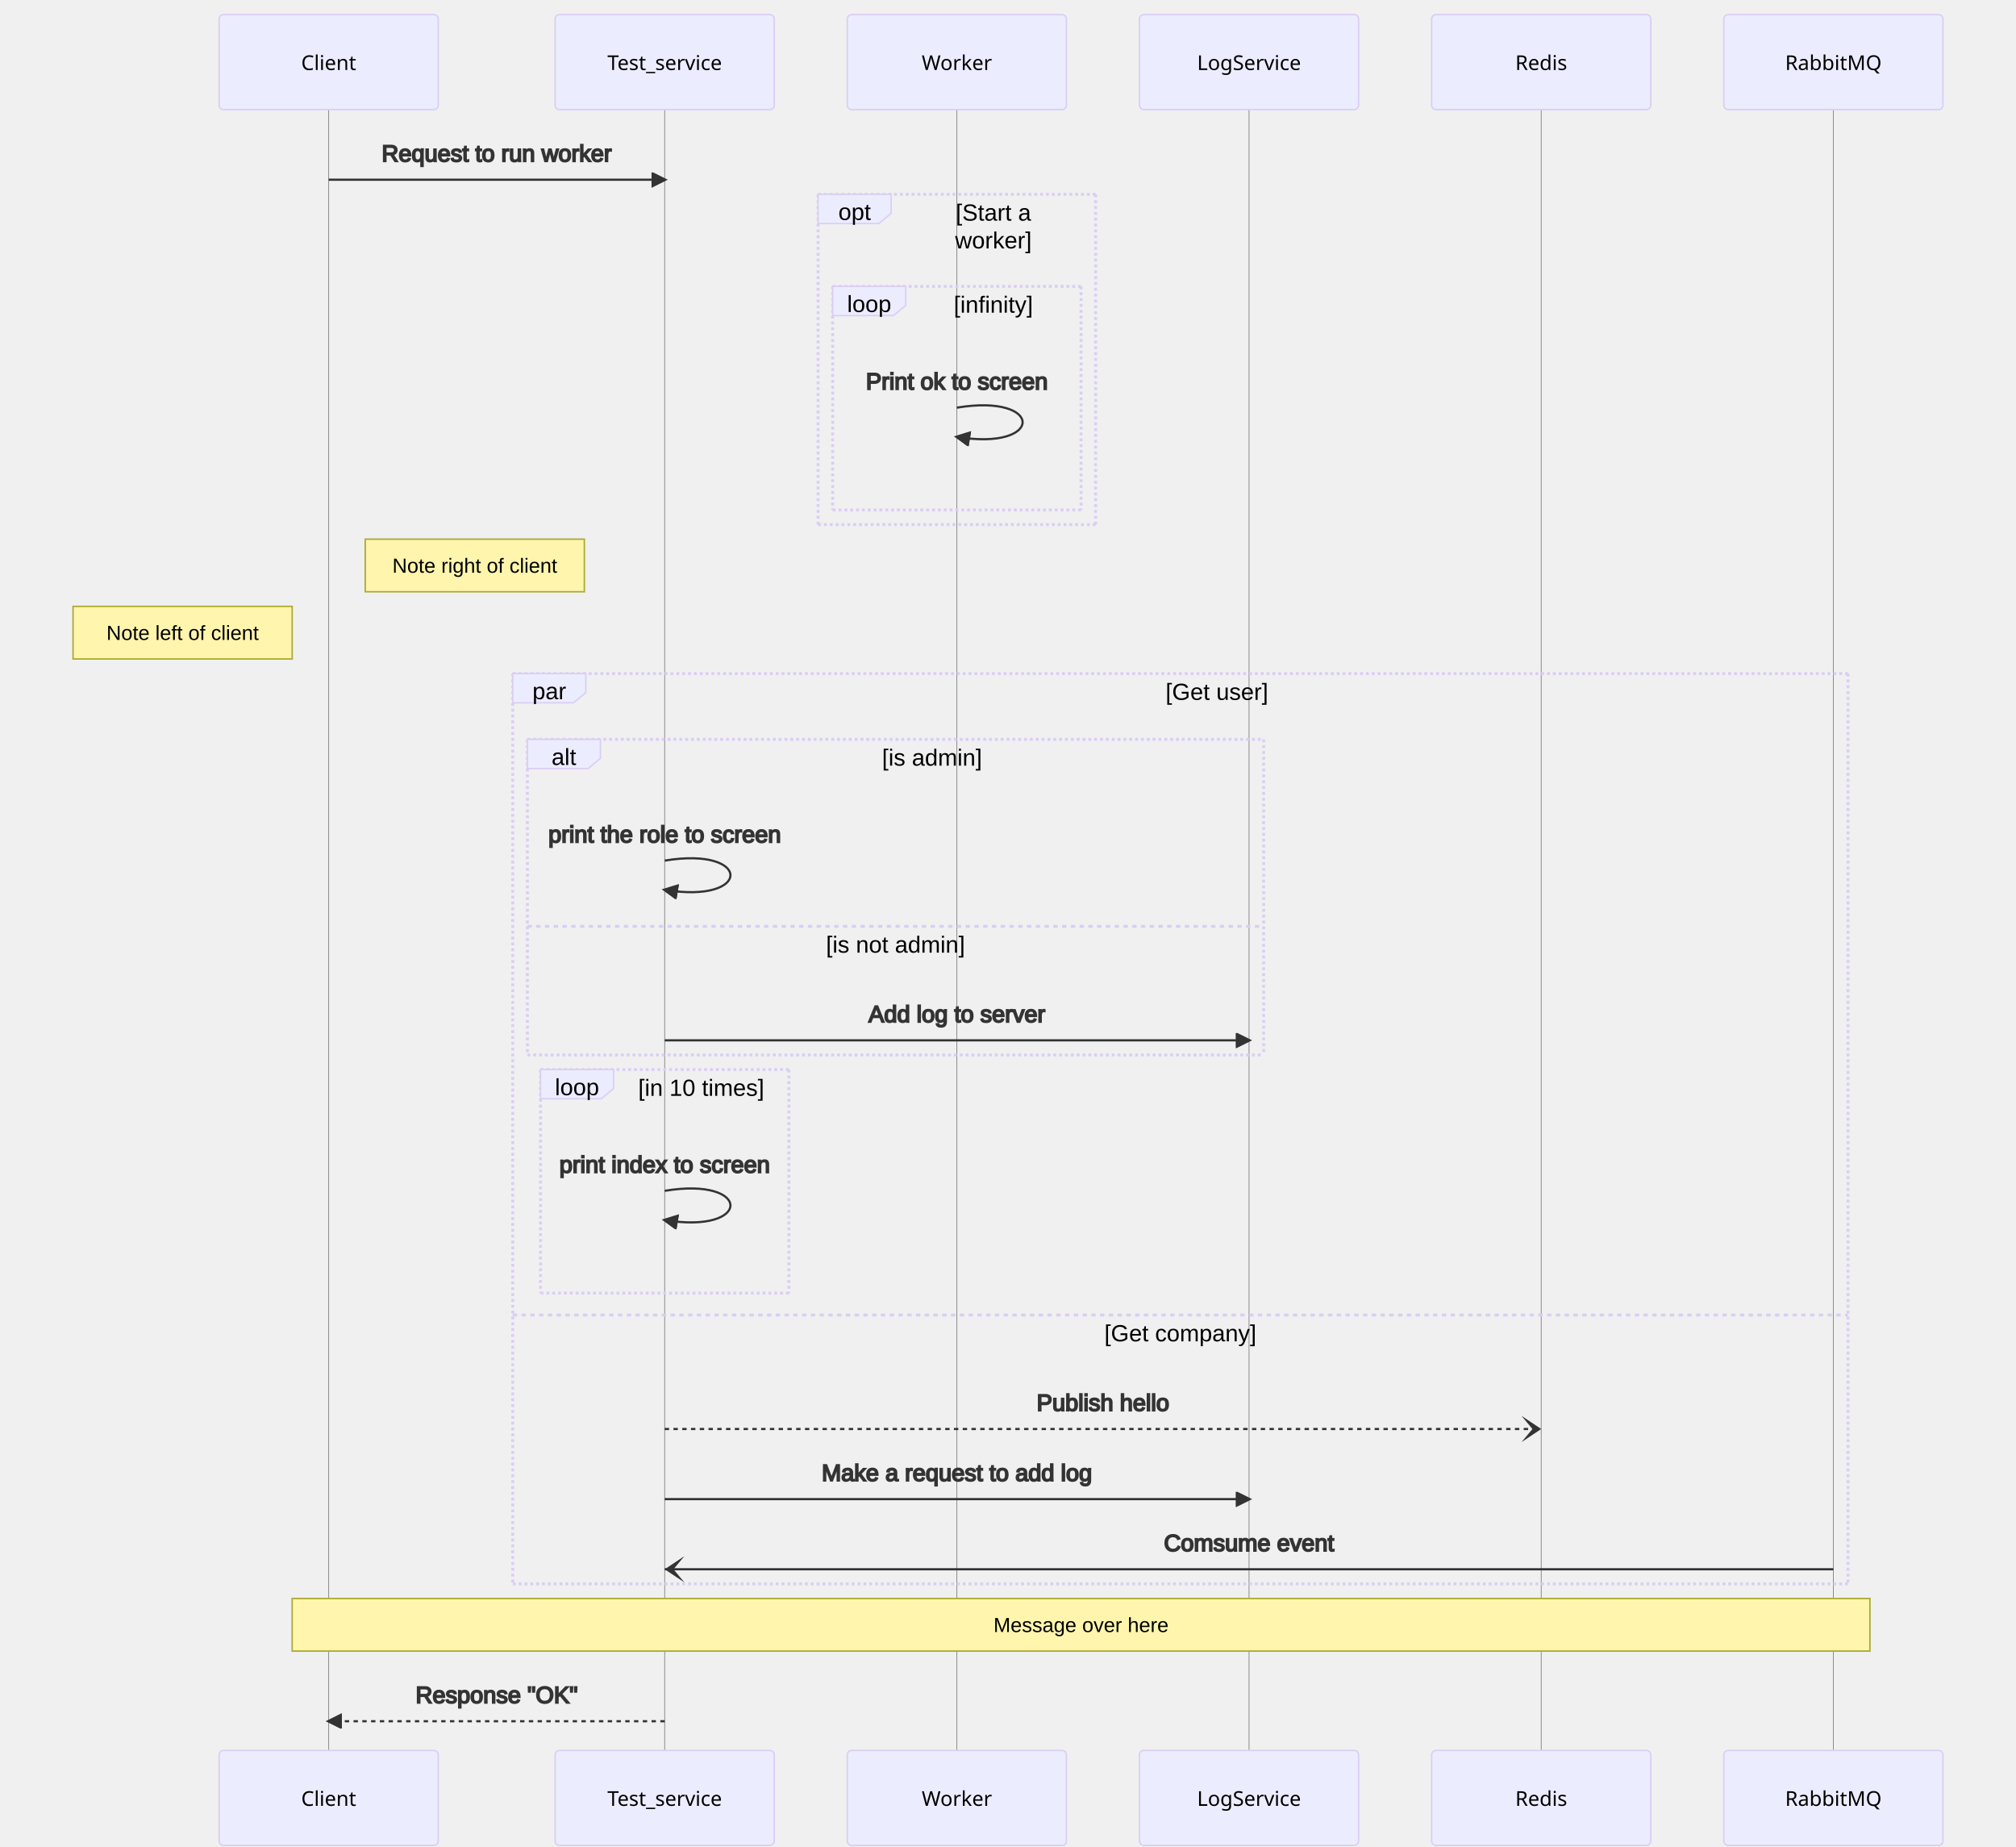
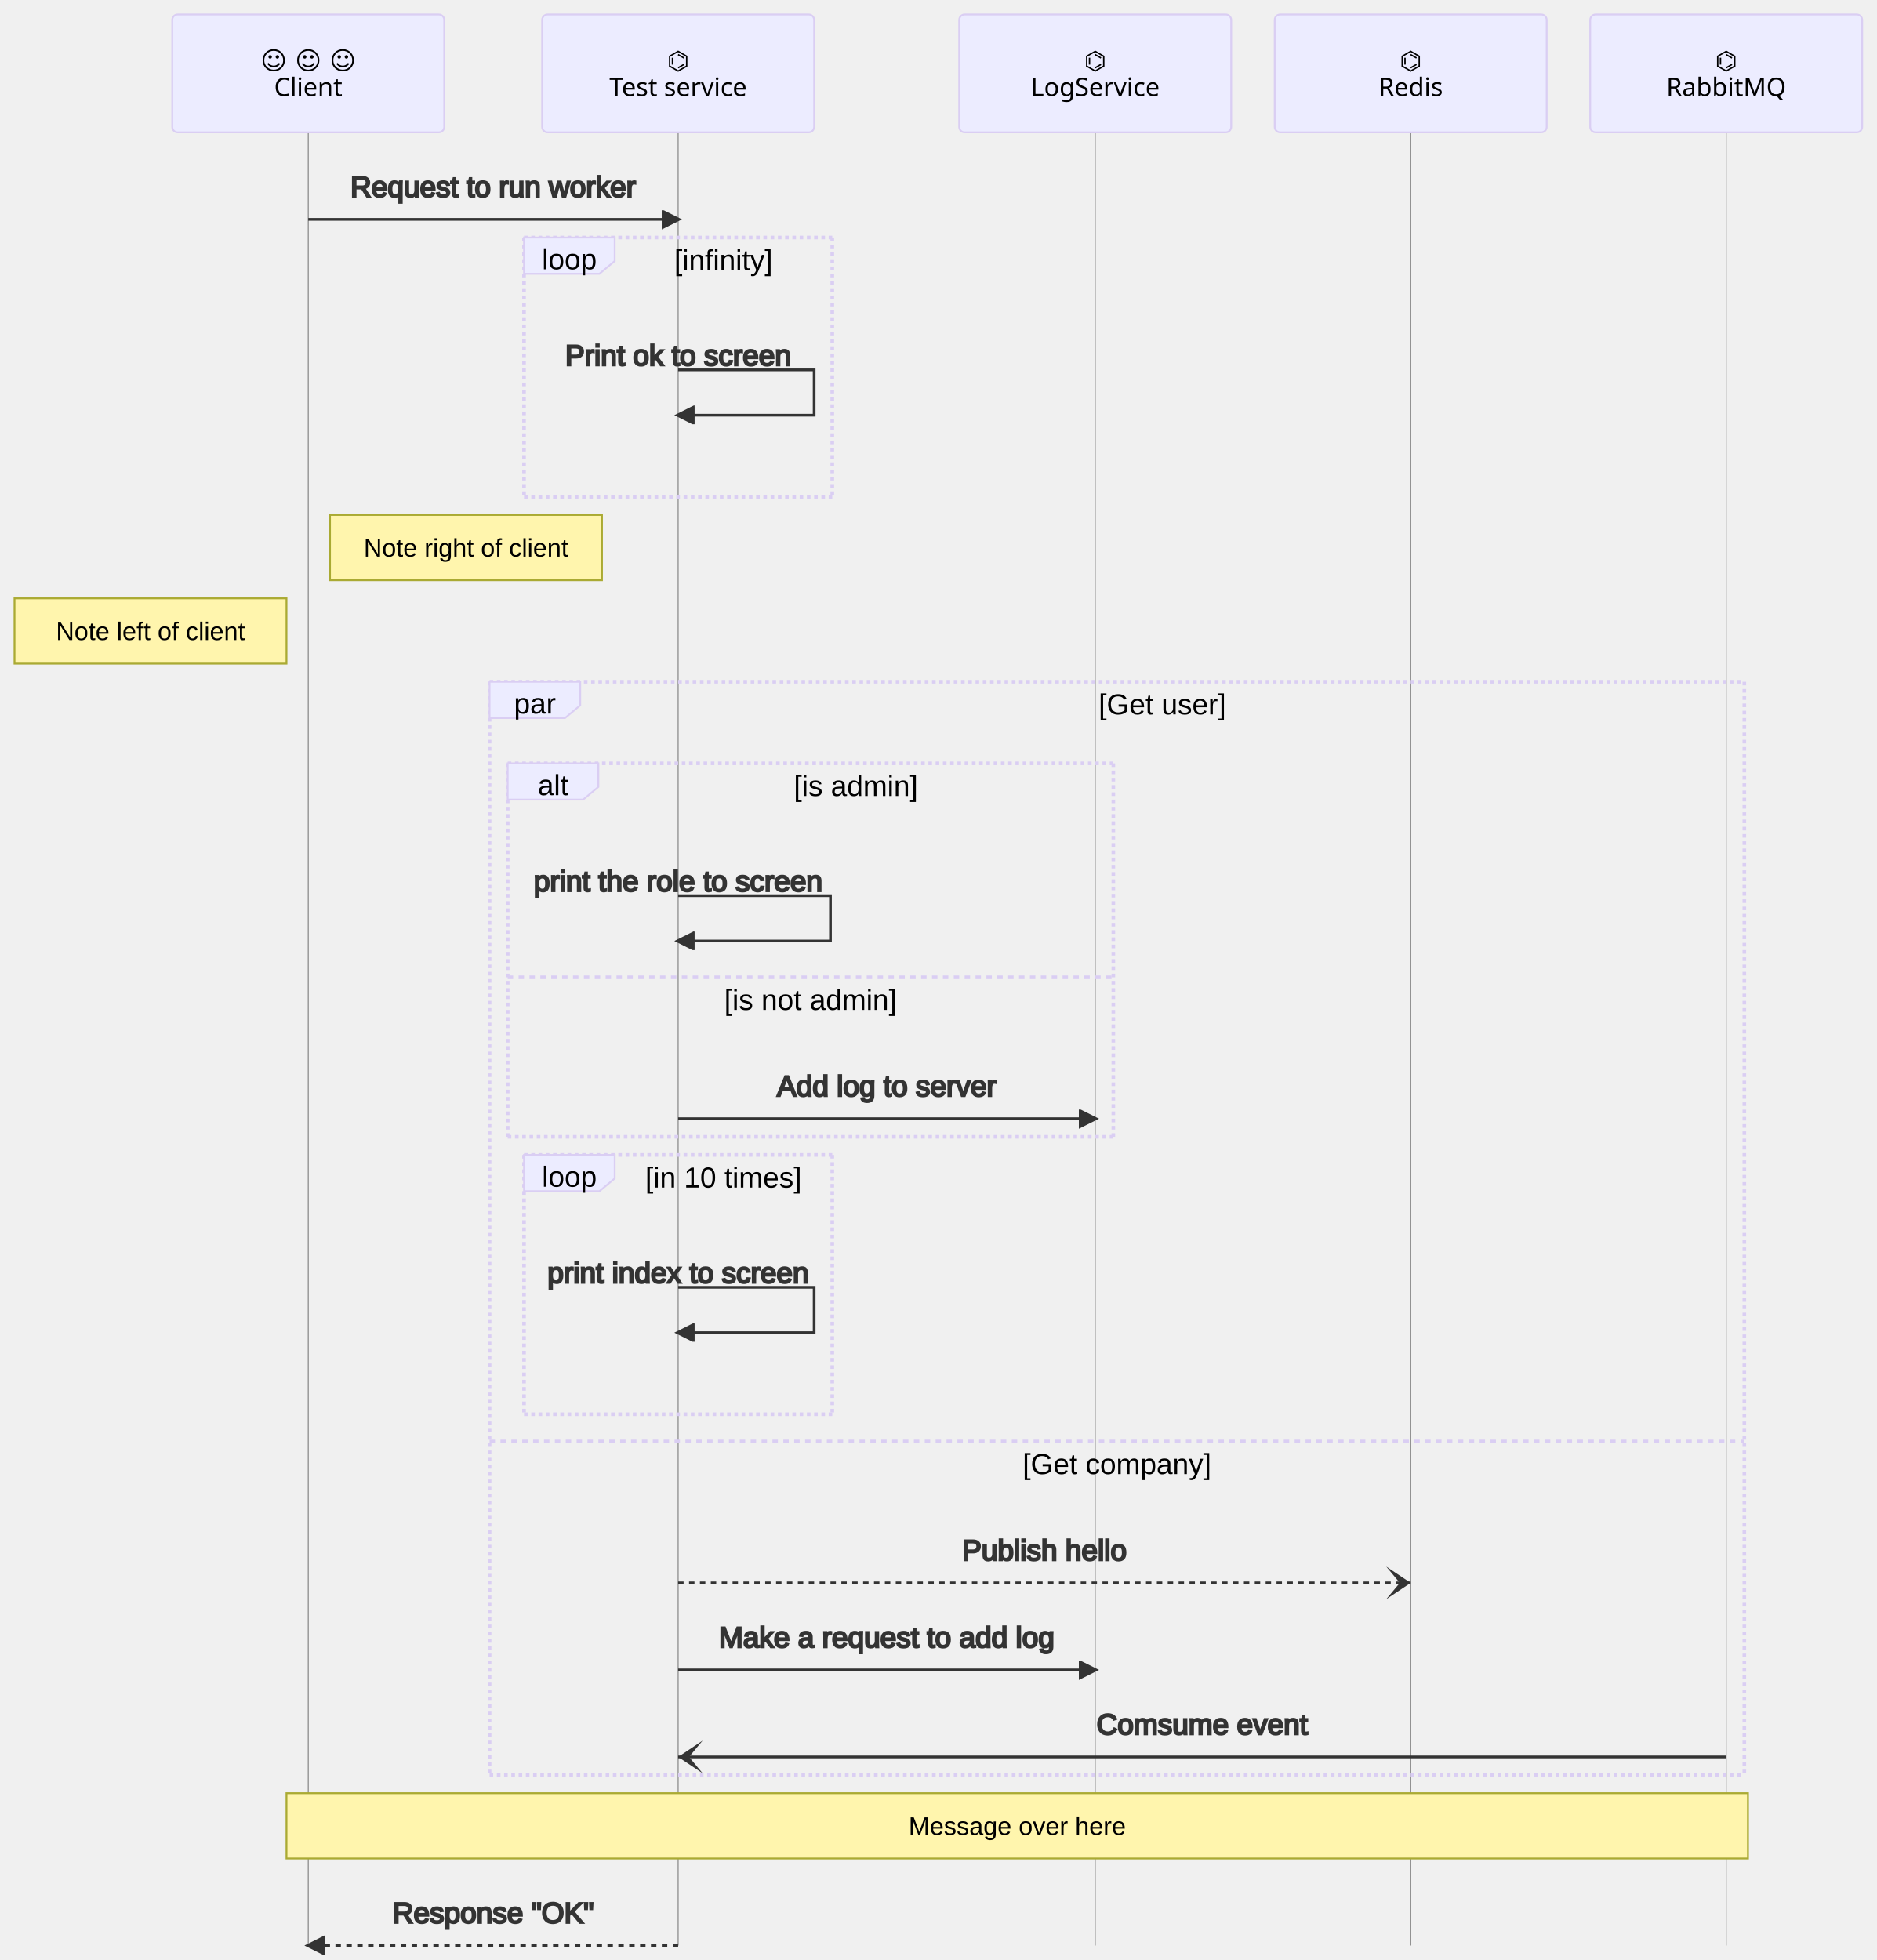
- <svg xmlns="http://www.w3.org/2000/svg" id="mermaid-1626020668824" width="100%" height="1264" style="max-width: 1380px;" viewBox="-150 -10 1380 1264">
-   <style>#mermaid-1626020668824{font-family:"trebuchet ms",verdana,arial,sans-serif;font-size:16px;fill:#333;}#mermaid-1626020668824 .error-icon{fill:#552222;}#mermaid-1626020668824 .error-text{fill:#552222;stroke:#552222;}#mermaid-1626020668824 .edge-thickness-normal{stroke-width:2px;}#mermaid-1626020668824 .edge-thickness-thick{stroke-width:3.5px;}#mermaid-1626020668824 .edge-pattern-solid{stroke-dasharray:0;}#mermaid-1626020668824 .edge-pattern-dashed{stroke-dasharray:3;}#mermaid-1626020668824 .edge-pattern-dotted{stroke-dasharray:2;}#mermaid-1626020668824 .marker{fill:#333333;stroke:#333333;}#mermaid-1626020668824 .marker.cross{stroke:#333333;}#mermaid-1626020668824 svg{font-family:"trebuchet ms",verdana,arial,sans-serif;font-size:16px;}#mermaid-1626020668824 .actor{stroke:hsl(259.626,59.777%,87.902%);fill:#ECECFF;}#mermaid-1626020668824 text.actor &gt; tspan{fill:black;stroke:none;}#mermaid-1626020668824 .actor-line{stroke:grey;}#mermaid-1626020668824 .messageLine0{stroke-width:1.5;stroke-dasharray:none;stroke:#333;}#mermaid-1626020668824 .messageLine1{stroke-width:1.5;stroke-dasharray:2,2;stroke:#333;}#mermaid-1626020668824 #arrowhead path{fill:#333;stroke:#333;}#mermaid-1626020668824 .sequenceNumber{fill:white;}#mermaid-1626020668824 #sequencenumber{fill:#333;}#mermaid-1626020668824 #crosshead path{fill:#333;stroke:#333;}#mermaid-1626020668824 .messageText{fill:#333;stroke:#333;}#mermaid-1626020668824 .labelBox{stroke:hsl(259.626,59.777%,87.902%);fill:#ECECFF;}#mermaid-1626020668824 .labelText,#mermaid-1626020668824 .labelText &gt; tspan{fill:black;stroke:none;}#mermaid-1626020668824 .loopText,#mermaid-1626020668824 .loopText &gt; tspan{fill:black;stroke:none;}#mermaid-1626020668824 .loopLine{stroke-width:2px;stroke-dasharray:2,2;stroke:hsl(259.626,59.777%,87.902%);fill:hsl(259.626,59.777%,87.902%);}#mermaid-1626020668824 .note{stroke:#aaaa33;fill:#fff5ad;}#mermaid-1626020668824 .noteText,#mermaid-1626020668824 .noteText &gt; tspan{fill:black;stroke:none;}#mermaid-1626020668824 .activation0{fill:#f4f4f4;stroke:#666;}#mermaid-1626020668824 .activation1{fill:#f4f4f4;stroke:#666;}#mermaid-1626020668824 .activation2{fill:#f4f4f4;stroke:#666;}#mermaid-1626020668824:root{--mermaid-font-family:"trebuchet ms",verdana,arial,sans-serif;}</style>
+ <svg xmlns="http://www.w3.org/2000/svg" id="mermaid-1626115172139" width="1035" height="1081" viewBox="-95 -8 1035 1081">
+   <style>#mermaid-1626115172139{font-family:"trebuchet ms",verdana,arial,sans-serif;font-size:16px;fill:#333;}#mermaid-1626115172139 .error-icon{fill:#552222;}#mermaid-1626115172139 .error-text{fill:#552222;stroke:#552222;}#mermaid-1626115172139 .edge-thickness-normal{stroke-width:2px;}#mermaid-1626115172139 .edge-thickness-thick{stroke-width:3.5px;}#mermaid-1626115172139 .edge-pattern-solid{stroke-dasharray:0;}#mermaid-1626115172139 .edge-pattern-dashed{stroke-dasharray:3;}#mermaid-1626115172139 .edge-pattern-dotted{stroke-dasharray:2;}#mermaid-1626115172139 .marker{fill:#333333;stroke:#333333;}#mermaid-1626115172139 .marker.cross{stroke:#333333;}#mermaid-1626115172139 svg{font-family:"trebuchet ms",verdana,arial,sans-serif;font-size:16px;}#mermaid-1626115172139 .actor{stroke:hsl(259.626,59.777%,87.902%);fill:#ECECFF;}#mermaid-1626115172139 text.actor &gt; tspan{fill:black;stroke:none;}#mermaid-1626115172139 .actor-line{stroke:grey;}#mermaid-1626115172139 .messageLine0{stroke-width:1.5;stroke-dasharray:none;stroke:#333;}#mermaid-1626115172139 .messageLine1{stroke-width:1.5;stroke-dasharray:2,2;stroke:#333;}#mermaid-1626115172139 #arrowhead path{fill:#333;stroke:#333;}#mermaid-1626115172139 .sequenceNumber{fill:white;}#mermaid-1626115172139 #sequencenumber{fill:#333;}#mermaid-1626115172139 #crosshead path{fill:#333;stroke:#333;}#mermaid-1626115172139 .messageText{fill:#333;stroke:#333;}#mermaid-1626115172139 .labelBox{stroke:hsl(259.626,59.777%,87.902%);fill:#ECECFF;}#mermaid-1626115172139 .labelText,#mermaid-1626115172139 .labelText &gt; tspan{fill:black;stroke:none;}#mermaid-1626115172139 .loopText,#mermaid-1626115172139 .loopText &gt; tspan{fill:black;stroke:none;}#mermaid-1626115172139 .loopLine{stroke-width:2px;stroke-dasharray:2,2;stroke:hsl(259.626,59.777%,87.902%);fill:hsl(259.626,59.777%,87.902%);}#mermaid-1626115172139 .note{stroke:#aaaa33;fill:#fff5ad;}#mermaid-1626115172139 .noteText,#mermaid-1626115172139 .noteText &gt; tspan{fill:black;stroke:none;}#mermaid-1626115172139 .activation0{fill:#f4f4f4;stroke:#666;}#mermaid-1626115172139 .activation1{fill:#f4f4f4;stroke:#666;}#mermaid-1626115172139 .activation2{fill:#f4f4f4;stroke:#666;}#mermaid-1626115172139:root{--mermaid-font-family:"trebuchet ms",verdana,arial,sans-serif;}</style>
  <g />
  <g>
-     <line id="actor0" x1="75" y1="5" x2="75" y2="1253" class="actor-line" stroke-width="0.5px" stroke="#999" />
+     <line id="actor1" x1="75" y1="5" x2="75" y2="1065" class="actor-line" stroke-width="0.5px" stroke="#999" />
    <rect x="0" y="0" fill="#eaeaea" stroke="#666" width="150" height="65" rx="3" ry="3" class="actor" />
    <text x="75" y="32.5" dominant-baseline="central" alignment-baseline="central" class="actor" style="text-anchor: middle; font-size: 14px; font-weight: 400; font-family: Open-Sans, sans-serif;">
-       <tspan x="75" dy="0">Client</tspan>
+       <tspan x="75" dy="-7">☺ ☺ ☺ </tspan>
+     </text>
+     <text x="75" y="32.5" dominant-baseline="central" alignment-baseline="central" class="actor" style="text-anchor: middle; font-size: 14px; font-weight: 400; font-family: Open-Sans, sans-serif;">
+       <tspan x="75" dy="7">Client</tspan>
    </text>
  </g>
  <g>
-     <line id="actor1" x1="305" y1="5" x2="305" y2="1253" class="actor-line" stroke-width="0.5px" stroke="#999" />
-     <rect x="230" y="0" fill="#eaeaea" stroke="#666" width="150" height="65" rx="3" ry="3" class="actor" />
-     <text x="305" y="32.5" dominant-baseline="central" alignment-baseline="central" class="actor" style="text-anchor: middle; font-size: 14px; font-weight: 400; font-family: Open-Sans, sans-serif;">
-       <tspan x="305" dy="0">Test_service</tspan>
+     <line id="actor2" x1="279" y1="5" x2="279" y2="1065" class="actor-line" stroke-width="0.5px" stroke="#999" />
+     <rect x="204" y="0" fill="#eaeaea" stroke="#666" width="150" height="65" rx="3" ry="3" class="actor" />
+     <text x="279" y="32.5" dominant-baseline="central" alignment-baseline="central" class="actor" style="text-anchor: middle; font-size: 14px; font-weight: 400; font-family: Open-Sans, sans-serif;">
+       <tspan x="279" dy="-7">⌬ </tspan>
+     </text>
+     <text x="279" y="32.5" dominant-baseline="central" alignment-baseline="central" class="actor" style="text-anchor: middle; font-size: 14px; font-weight: 400; font-family: Open-Sans, sans-serif;">
+       <tspan x="279" dy="7">Test service</tspan>
    </text>
  </g>
  <g>
-     <line id="actor2" x1="505" y1="5" x2="505" y2="1253" class="actor-line" stroke-width="0.5px" stroke="#999" />
-     <rect x="430" y="0" fill="#eaeaea" stroke="#666" width="150" height="65" rx="3" ry="3" class="actor" />
-     <text x="505" y="32.5" dominant-baseline="central" alignment-baseline="central" class="actor" style="text-anchor: middle; font-size: 14px; font-weight: 400; font-family: Open-Sans, sans-serif;">
-       <tspan x="505" dy="0">Worker</tspan>
+     <line id="actor3" x1="509" y1="5" x2="509" y2="1065" class="actor-line" stroke-width="0.5px" stroke="#999" />
+     <rect x="434" y="0" fill="#eaeaea" stroke="#666" width="150" height="65" rx="3" ry="3" class="actor" />
+     <text x="509" y="32.5" dominant-baseline="central" alignment-baseline="central" class="actor" style="text-anchor: middle; font-size: 14px; font-weight: 400; font-family: Open-Sans, sans-serif;">
+       <tspan x="509" dy="-7">⌬ </tspan>
+     </text>
+     <text x="509" y="32.5" dominant-baseline="central" alignment-baseline="central" class="actor" style="text-anchor: middle; font-size: 14px; font-weight: 400; font-family: Open-Sans, sans-serif;">
+       <tspan x="509" dy="7">LogService</tspan>
    </text>
  </g>
  <g>
-     <line id="actor3" x1="705" y1="5" x2="705" y2="1253" class="actor-line" stroke-width="0.5px" stroke="#999" />
-     <rect x="630" y="0" fill="#eaeaea" stroke="#666" width="150" height="65" rx="3" ry="3" class="actor" />
-     <text x="705" y="32.5" dominant-baseline="central" alignment-baseline="central" class="actor" style="text-anchor: middle; font-size: 14px; font-weight: 400; font-family: Open-Sans, sans-serif;">
-       <tspan x="705" dy="0">LogService</tspan>
+     <line id="actor4" x1="683" y1="5" x2="683" y2="1065" class="actor-line" stroke-width="0.5px" stroke="#999" />
+     <rect x="608" y="0" fill="#eaeaea" stroke="#666" width="150" height="65" rx="3" ry="3" class="actor" />
+     <text x="683" y="32.5" dominant-baseline="central" alignment-baseline="central" class="actor" style="text-anchor: middle; font-size: 14px; font-weight: 400; font-family: Open-Sans, sans-serif;">
+       <tspan x="683" dy="-7">⌬ </tspan>
+     </text>
+     <text x="683" y="32.5" dominant-baseline="central" alignment-baseline="central" class="actor" style="text-anchor: middle; font-size: 14px; font-weight: 400; font-family: Open-Sans, sans-serif;">
+       <tspan x="683" dy="7">Redis</tspan>
    </text>
  </g>
  <g>
-     <line id="actor4" x1="905" y1="5" x2="905" y2="1253" class="actor-line" stroke-width="0.5px" stroke="#999" />
-     <rect x="830" y="0" fill="#eaeaea" stroke="#666" width="150" height="65" rx="3" ry="3" class="actor" />
-     <text x="905" y="32.5" dominant-baseline="central" alignment-baseline="central" class="actor" style="text-anchor: middle; font-size: 14px; font-weight: 400; font-family: Open-Sans, sans-serif;">
-       <tspan x="905" dy="0">Redis</tspan>
+     <line id="actor5" x1="857" y1="5" x2="857" y2="1065" class="actor-line" stroke-width="0.5px" stroke="#999" />
+     <rect x="782" y="0" fill="#eaeaea" stroke="#666" width="150" height="65" rx="3" ry="3" class="actor" />
+     <text x="857" y="32.5" dominant-baseline="central" alignment-baseline="central" class="actor" style="text-anchor: middle; font-size: 14px; font-weight: 400; font-family: Open-Sans, sans-serif;">
+       <tspan x="857" dy="-7">⌬ </tspan>
    </text>
-   </g>
-   <g>
-     <line id="actor5" x1="1105" y1="5" x2="1105" y2="1253" class="actor-line" stroke-width="0.5px" stroke="#999" />
-     <rect x="1030" y="0" fill="#eaeaea" stroke="#666" width="150" height="65" rx="3" ry="3" class="actor" />
-     <text x="1105" y="32.5" dominant-baseline="central" alignment-baseline="central" class="actor" style="text-anchor: middle; font-size: 14px; font-weight: 400; font-family: Open-Sans, sans-serif;">
-       <tspan x="1105" dy="0">RabbitMQ</tspan>
+     <text x="857" y="32.5" dominant-baseline="central" alignment-baseline="central" class="actor" style="text-anchor: middle; font-size: 14px; font-weight: 400; font-family: Open-Sans, sans-serif;">
+       <tspan x="857" dy="7">RabbitMQ</tspan>
    </text>
  </g>
  <defs>
    <marker id="arrowhead" refX="9" refY="5" markerUnits="userSpaceOnUse" markerWidth="12" markerHeight="12" orient="auto">
      <path d="M 0 0 L 10 5 L 0 10 z" />
    </marker>
  </defs>
  <defs>
    <marker id="crosshead" markerWidth="15" markerHeight="8" orient="auto" refX="16" refY="4">
      <path fill="black" stroke="#000000" stroke-width="1px" d="M 9,2 V 6 L16,4 Z" style="stroke-dasharray: 0, 0;" />
      <path fill="none" stroke="#000000" stroke-width="1px" d="M 0,1 L 6,7 M 6,1 L 0,7" style="stroke-dasharray: 0, 0;" />
    </marker>
  </defs>
  <defs>
    <marker id="filled-head" refX="18" refY="7" markerWidth="20" markerHeight="28" orient="auto">
      <path d="M 18,7 L9,13 L14,7 L9,1 Z" />
    </marker>
  </defs>
  <defs>
    <marker id="sequencenumber" refX="15" refY="15" markerWidth="60" markerHeight="40" orient="auto">
      <circle cx="15" cy="15" r="6" />
    </marker>
  </defs>
-   <text x="190" y="80" text-anchor="middle" dominant-baseline="middle" alignment-baseline="middle" class="messageText" dy="1em" style="font-family: &quot;trebuchet ms&quot;, verdana, arial, sans-serif; font-size: 16px; font-weight: 400;">Request to run worker</text>
-   <line x1="75" y1="113" x2="305" y2="113" class="messageLine0" stroke-width="2" stroke="none" marker-end="url(#arrowhead)" style="fill: none;" />
-   <text x="505" y="236" text-anchor="middle" dominant-baseline="middle" alignment-baseline="middle" class="messageText" dy="1em" style="font-family: &quot;trebuchet ms&quot;, verdana, arial, sans-serif; font-size: 16px; font-weight: 400;">Print ok to screen</text>
-   <path d="M 505,269 C 565,259 565,299 505,289" class="messageLine0" stroke-width="2" stroke="none" marker-end="url(#arrowhead)" style="fill: none;" />
+   <text x="177" y="80" text-anchor="middle" dominant-baseline="middle" alignment-baseline="middle" class="messageText" dy="1em" style="font-family: &quot;trebuchet ms&quot;, verdana, arial, sans-serif; font-size: 16px; font-weight: 400;">Request to run worker</text>
+   <line x1="75" y1="113" x2="279" y2="113" class="messageLine0" stroke-width="2" stroke="none" marker-end="url(#arrowhead)" style="fill: none;" />
+   <text x="279" y="173" text-anchor="middle" dominant-baseline="middle" alignment-baseline="middle" class="messageText" dy="1em" style="font-family: &quot;trebuchet ms&quot;, verdana, arial, sans-serif; font-size: 16px; font-weight: 400;">Print ok to screen</text>
+   <path d="M  279,196 H 354 V 221 H 279" class="messageLine0" stroke-width="2" stroke="none" marker-end="url(#arrowhead)" style="fill: none;" />
  <g>
-     <line x1="420" y1="186" x2="590" y2="186" class="loopLine" />
-     <line x1="590" y1="186" x2="590" y2="339" class="loopLine" />
-     <line x1="420" y1="339" x2="590" y2="339" class="loopLine" />
-     <line x1="420" y1="186" x2="420" y2="339" class="loopLine" />
-     <polygon points="420,186 470,186 470,199 461.6,206 420,206" class="labelBox" />
-     <text x="445" y="199" text-anchor="middle" dominant-baseline="middle" alignment-baseline="middle" class="labelText" style="font-family: &quot;trebuchet ms&quot;, verdana, arial, sans-serif; font-size: 16px; font-weight: 400;">loop</text>
-     <text x="530" y="204" text-anchor="middle" class="loopText" style="font-family: &quot;trebuchet ms&quot;, verdana, arial, sans-serif; font-size: 16px; font-weight: 400;">
-       <tspan x="530">[infinity]</tspan>
+     <line x1="194" y1="123" x2="364" y2="123" class="loopLine" />
+     <line x1="364" y1="123" x2="364" y2="266" class="loopLine" />
+     <line x1="194" y1="266" x2="364" y2="266" class="loopLine" />
+     <line x1="194" y1="123" x2="194" y2="266" class="loopLine" />
+     <polygon points="194,123 244,123 244,136 235.6,143 194,143" class="labelBox" />
+     <text x="219" y="136" text-anchor="middle" dominant-baseline="middle" alignment-baseline="middle" class="labelText" style="font-family: &quot;trebuchet ms&quot;, verdana, arial, sans-serif; font-size: 16px; font-weight: 400;">loop</text>
+     <text x="304" y="141" text-anchor="middle" class="loopText" style="font-family: &quot;trebuchet ms&quot;, verdana, arial, sans-serif; font-size: 16px; font-weight: 400;">
+       <tspan x="304">[infinity]</tspan>
    </text>
  </g>
  <g>
-     <line x1="410" y1="123" x2="600" y2="123" class="loopLine" />
-     <line x1="600" y1="123" x2="600" y2="349" class="loopLine" />
-     <line x1="410" y1="349" x2="600" y2="349" class="loopLine" />
-     <line x1="410" y1="123" x2="410" y2="349" class="loopLine" />
-     <polygon points="410,123 460,123 460,136 451.6,143 410,143" class="labelBox" />
-     <text x="435" y="136" text-anchor="middle" dominant-baseline="middle" alignment-baseline="middle" class="labelText" style="font-family: &quot;trebuchet ms&quot;, verdana, arial, sans-serif; font-size: 16px; font-weight: 400;">opt</text>
-     <text x="530" y="141" text-anchor="middle" class="loopText" style="font-family: &quot;trebuchet ms&quot;, verdana, arial, sans-serif; font-size: 16px; font-weight: 400;">
-       <tspan x="530">[Start a</tspan>
-     </text>
-     <text x="530" y="160" text-anchor="middle" class="loopText" style="font-family: &quot;trebuchet ms&quot;, verdana, arial, sans-serif; font-size: 16px; font-weight: 400;">
-       <tspan x="530">worker]</tspan>
+     <rect x="87" y="276" fill="#EDF2AE" stroke="#666" width="150" height="36" rx="0" ry="0" class="note" />
+     <text x="162" y="281" text-anchor="middle" dominant-baseline="middle" alignment-baseline="middle" class="noteText" dy="1em" style="font-family: &quot;trebuchet ms&quot;, verdana, arial, sans-serif; font-size: 14px; font-weight: 400;">
+       <tspan x="162">Note right of client</tspan>
    </text>
  </g>
  <g>
-     <rect x="100" y="359" fill="#EDF2AE" stroke="#666" width="150" height="36" rx="0" ry="0" class="note" />
-     <text x="175" y="364" text-anchor="middle" dominant-baseline="middle" alignment-baseline="middle" class="noteText" dy="1em" style="font-family: &quot;trebuchet ms&quot;, verdana, arial, sans-serif; font-size: 14px; font-weight: 400;">
-       <tspan x="175">Note right of client</tspan>
+     <rect x="-87" y="322" fill="#EDF2AE" stroke="#666" width="150" height="36" rx="0" ry="0" class="note" />
+     <text x="-12" y="327" text-anchor="middle" dominant-baseline="middle" alignment-baseline="middle" class="noteText" dy="1em" style="font-family: &quot;trebuchet ms&quot;, verdana, arial, sans-serif; font-size: 14px; font-weight: 400;">
+       <tspan x="-12">Note left of client</tspan>
    </text>
  </g>
+   <text x="279" y="463" text-anchor="middle" dominant-baseline="middle" alignment-baseline="middle" class="messageText" dy="1em" style="font-family: &quot;trebuchet ms&quot;, verdana, arial, sans-serif; font-size: 16px; font-weight: 400;">print the role to screen</text>
+   <path d="M  279,486 H 363 V 511 H 279" class="messageLine0" stroke-width="2" stroke="none" marker-end="url(#arrowhead)" style="fill: none;" />
+   <text x="394" y="576" text-anchor="middle" dominant-baseline="middle" alignment-baseline="middle" class="messageText" dy="1em" style="font-family: &quot;trebuchet ms&quot;, verdana, arial, sans-serif; font-size: 16px; font-weight: 400;">Add log to server</text>
+   <line x1="279" y1="609" x2="509" y2="609" class="messageLine0" stroke-width="2" stroke="none" marker-end="url(#arrowhead)" style="fill: none;" />
  <g>
-     <rect x="-100" y="405" fill="#EDF2AE" stroke="#666" width="150" height="36" rx="0" ry="0" class="note" />
-     <text x="-25" y="410" text-anchor="middle" dominant-baseline="middle" alignment-baseline="middle" class="noteText" dy="1em" style="font-family: &quot;trebuchet ms&quot;, verdana, arial, sans-serif; font-size: 14px; font-weight: 400;">
-       <tspan x="-25">Note left of client</tspan>
+     <line x1="185" y1="413" x2="519" y2="413" class="loopLine" />
+     <line x1="519" y1="413" x2="519" y2="619" class="loopLine" />
+     <line x1="185" y1="619" x2="519" y2="619" class="loopLine" />
+     <line x1="185" y1="413" x2="185" y2="619" class="loopLine" />
+     <line x1="185" y1="531" x2="519" y2="531" class="loopLine" style="stroke-dasharray: 3, 3;" />
+     <polygon points="185,413 235,413 235,426 226.6,433 185,433" class="labelBox" />
+     <text x="210" y="426" text-anchor="middle" dominant-baseline="middle" alignment-baseline="middle" class="labelText" style="font-family: &quot;trebuchet ms&quot;, verdana, arial, sans-serif; font-size: 16px; font-weight: 400;">alt</text>
+     <text x="377" y="431" text-anchor="middle" class="loopText" style="font-family: &quot;trebuchet ms&quot;, verdana, arial, sans-serif; font-size: 16px; font-weight: 400;">
+       <tspan x="377">[is admin]</tspan>
+     </text>
+     <text x="352" y="549" text-anchor="middle" class="loopText" style="font-family: &quot;trebuchet ms&quot;, verdana, arial, sans-serif; font-size: 16px; font-weight: 400;">[is not admin]</text>
+   </g>
+   <text x="279" y="679" text-anchor="middle" dominant-baseline="middle" alignment-baseline="middle" class="messageText" dy="1em" style="font-family: &quot;trebuchet ms&quot;, verdana, arial, sans-serif; font-size: 16px; font-weight: 400;">print index to screen</text>
+   <path d="M  279,702 H 354 V 727 H 279" class="messageLine0" stroke-width="2" stroke="none" marker-end="url(#arrowhead)" style="fill: none;" />
+   <g>
+     <line x1="194" y1="629" x2="364" y2="629" class="loopLine" />
+     <line x1="364" y1="629" x2="364" y2="772" class="loopLine" />
+     <line x1="194" y1="772" x2="364" y2="772" class="loopLine" />
+     <line x1="194" y1="629" x2="194" y2="772" class="loopLine" />
+     <polygon points="194,629 244,629 244,642 235.6,649 194,649" class="labelBox" />
+     <text x="219" y="642" text-anchor="middle" dominant-baseline="middle" alignment-baseline="middle" class="labelText" style="font-family: &quot;trebuchet ms&quot;, verdana, arial, sans-serif; font-size: 16px; font-weight: 400;">loop</text>
+     <text x="304" y="647" text-anchor="middle" class="loopText" style="font-family: &quot;trebuchet ms&quot;, verdana, arial, sans-serif; font-size: 16px; font-weight: 400;">
+       <tspan x="304">[in 10 times]</tspan>
    </text>
  </g>
-   <text x="305" y="546" text-anchor="middle" dominant-baseline="middle" alignment-baseline="middle" class="messageText" dy="1em" style="font-family: &quot;trebuchet ms&quot;, verdana, arial, sans-serif; font-size: 16px; font-weight: 400;">print the role to screen</text>
-   <path d="M 305,579 C 365,569 365,609 305,599" class="messageLine0" stroke-width="2" stroke="none" marker-end="url(#arrowhead)" style="fill: none;" />
-   <text x="505" y="669" text-anchor="middle" dominant-baseline="middle" alignment-baseline="middle" class="messageText" dy="1em" style="font-family: &quot;trebuchet ms&quot;, verdana, arial, sans-serif; font-size: 16px; font-weight: 400;">Add log to server</text>
-   <line x1="305" y1="702" x2="705" y2="702" class="messageLine0" stroke-width="2" stroke="none" marker-end="url(#arrowhead)" style="fill: none;" />
+   <text x="481" y="832" text-anchor="middle" dominant-baseline="middle" alignment-baseline="middle" class="messageText" dy="1em" style="font-family: &quot;trebuchet ms&quot;, verdana, arial, sans-serif; font-size: 16px; font-weight: 400;">Publish hello</text>
+   <line x1="279" y1="865" x2="683" y2="865" class="messageLine1" stroke-width="2" stroke="none" marker-end="url(#filled-head)" style="stroke-dasharray: 3, 3; fill: none;" />
+   <text x="394" y="880" text-anchor="middle" dominant-baseline="middle" alignment-baseline="middle" class="messageText" dy="1em" style="font-family: &quot;trebuchet ms&quot;, verdana, arial, sans-serif; font-size: 16px; font-weight: 400;">Make a request to add log</text>
+   <line x1="279" y1="913" x2="509" y2="913" class="messageLine0" stroke-width="2" stroke="none" marker-end="url(#arrowhead)" style="fill: none;" />
+   <text x="568" y="928" text-anchor="middle" dominant-baseline="middle" alignment-baseline="middle" class="messageText" dy="1em" style="font-family: &quot;trebuchet ms&quot;, verdana, arial, sans-serif; font-size: 16px; font-weight: 400;">Comsume event</text>
+   <line x1="857" y1="961" x2="279" y2="961" class="messageLine0" stroke-width="2" stroke="none" marker-end="url(#filled-head)" style="fill: none;" />
  <g>
-     <line x1="211" y1="496" x2="715" y2="496" class="loopLine" />
-     <line x1="715" y1="496" x2="715" y2="712" class="loopLine" />
-     <line x1="211" y1="712" x2="715" y2="712" class="loopLine" />
-     <line x1="211" y1="496" x2="211" y2="712" class="loopLine" />
-     <line x1="211" y1="624" x2="715" y2="624" class="loopLine" style="stroke-dasharray: 3, 3;" />
-     <polygon points="211,496 261,496 261,509 252.6,516 211,516" class="labelBox" />
-     <text x="236" y="509" text-anchor="middle" dominant-baseline="middle" alignment-baseline="middle" class="labelText" style="font-family: &quot;trebuchet ms&quot;, verdana, arial, sans-serif; font-size: 16px; font-weight: 400;">alt</text>
-     <text x="488" y="514" text-anchor="middle" class="loopText" style="font-family: &quot;trebuchet ms&quot;, verdana, arial, sans-serif; font-size: 16px; font-weight: 400;">
-       <tspan x="488">[is admin]</tspan>
+     <line x1="175" y1="368" x2="867" y2="368" class="loopLine" />
+     <line x1="867" y1="368" x2="867" y2="971" class="loopLine" />
+     <line x1="175" y1="971" x2="867" y2="971" class="loopLine" />
+     <line x1="175" y1="368" x2="175" y2="971" class="loopLine" />
+     <line x1="175" y1="787" x2="867" y2="787" class="loopLine" style="stroke-dasharray: 3, 3;" />
+     <polygon points="175,368 225,368 225,381 216.6,388 175,388" class="labelBox" />
+     <text x="200" y="381" text-anchor="middle" dominant-baseline="middle" alignment-baseline="middle" class="labelText" style="font-family: &quot;trebuchet ms&quot;, verdana, arial, sans-serif; font-size: 16px; font-weight: 400;">par</text>
+     <text x="546" y="386" text-anchor="middle" class="loopText" style="font-family: &quot;trebuchet ms&quot;, verdana, arial, sans-serif; font-size: 16px; font-weight: 400;">
+       <tspan x="546">[Get user]</tspan>
    </text>
-     <text x="463" y="642" text-anchor="middle" class="loopText" style="font-family: &quot;trebuchet ms&quot;, verdana, arial, sans-serif; font-size: 16px; font-weight: 400;">[is not admin]</text>
+     <text x="521" y="805" text-anchor="middle" class="loopText" style="font-family: &quot;trebuchet ms&quot;, verdana, arial, sans-serif; font-size: 16px; font-weight: 400;">[Get company]</text>
  </g>
-   <text x="305" y="772" text-anchor="middle" dominant-baseline="middle" alignment-baseline="middle" class="messageText" dy="1em" style="font-family: &quot;trebuchet ms&quot;, verdana, arial, sans-serif; font-size: 16px; font-weight: 400;">print index to screen</text>
-   <path d="M 305,805 C 365,795 365,835 305,825" class="messageLine0" stroke-width="2" stroke="none" marker-end="url(#arrowhead)" style="fill: none;" />
  <g>
-     <line x1="220" y1="722" x2="390" y2="722" class="loopLine" />
-     <line x1="390" y1="722" x2="390" y2="875" class="loopLine" />
-     <line x1="220" y1="875" x2="390" y2="875" class="loopLine" />
-     <line x1="220" y1="722" x2="220" y2="875" class="loopLine" />
-     <polygon points="220,722 270,722 270,735 261.6,742 220,742" class="labelBox" />
-     <text x="245" y="735" text-anchor="middle" dominant-baseline="middle" alignment-baseline="middle" class="labelText" style="font-family: &quot;trebuchet ms&quot;, verdana, arial, sans-serif; font-size: 16px; font-weight: 400;">loop</text>
-     <text x="330" y="740" text-anchor="middle" class="loopText" style="font-family: &quot;trebuchet ms&quot;, verdana, arial, sans-serif; font-size: 16px; font-weight: 400;">
-       <tspan x="330">[in 10 times]</tspan>
+     <rect x="63" y="981" fill="#EDF2AE" stroke="#666" width="806" height="36" rx="0" ry="0" class="note" />
+     <text x="466" y="986" text-anchor="middle" dominant-baseline="middle" alignment-baseline="middle" class="noteText" dy="1em" style="font-family: &quot;trebuchet ms&quot;, verdana, arial, sans-serif; font-size: 14px; font-weight: 400;">
+       <tspan x="466">Message over here</tspan>
    </text>
  </g>
-   <text x="605" y="935" text-anchor="middle" dominant-baseline="middle" alignment-baseline="middle" class="messageText" dy="1em" style="font-family: &quot;trebuchet ms&quot;, verdana, arial, sans-serif; font-size: 16px; font-weight: 400;">Publish hello</text>
-   <line x1="305" y1="968" x2="905" y2="968" class="messageLine1" stroke-width="2" stroke="none" marker-end="url(#filled-head)" style="stroke-dasharray: 3, 3; fill: none;" />
-   <text x="505" y="983" text-anchor="middle" dominant-baseline="middle" alignment-baseline="middle" class="messageText" dy="1em" style="font-family: &quot;trebuchet ms&quot;, verdana, arial, sans-serif; font-size: 16px; font-weight: 400;">Make a request to add log</text>
-   <line x1="305" y1="1016" x2="705" y2="1016" class="messageLine0" stroke-width="2" stroke="none" marker-end="url(#arrowhead)" style="fill: none;" />
-   <text x="705" y="1031" text-anchor="middle" dominant-baseline="middle" alignment-baseline="middle" class="messageText" dy="1em" style="font-family: &quot;trebuchet ms&quot;, verdana, arial, sans-serif; font-size: 16px; font-weight: 400;">Comsume event</text>
-   <line x1="1105" y1="1064" x2="305" y2="1064" class="messageLine0" stroke-width="2" stroke="none" marker-end="url(#filled-head)" style="fill: none;" />
-   <g>
-     <line x1="201" y1="451" x2="1115" y2="451" class="loopLine" />
-     <line x1="1115" y1="451" x2="1115" y2="1074" class="loopLine" />
-     <line x1="201" y1="1074" x2="1115" y2="1074" class="loopLine" />
-     <line x1="201" y1="451" x2="201" y2="1074" class="loopLine" />
-     <line x1="201" y1="890" x2="1115" y2="890" class="loopLine" style="stroke-dasharray: 3, 3;" />
-     <polygon points="201,451 251,451 251,464 242.6,471 201,471" class="labelBox" />
-     <text x="226" y="464" text-anchor="middle" dominant-baseline="middle" alignment-baseline="middle" class="labelText" style="font-family: &quot;trebuchet ms&quot;, verdana, arial, sans-serif; font-size: 16px; font-weight: 400;">par</text>
-     <text x="683" y="469" text-anchor="middle" class="loopText" style="font-family: &quot;trebuchet ms&quot;, verdana, arial, sans-serif; font-size: 16px; font-weight: 400;">
-       <tspan x="683">[Get user]</tspan>
-     </text>
-     <text x="658" y="908" text-anchor="middle" class="loopText" style="font-family: &quot;trebuchet ms&quot;, verdana, arial, sans-serif; font-size: 16px; font-weight: 400;">[Get company]</text>
-   </g>
-   <g>
-     <rect x="50" y="1084" fill="#EDF2AE" stroke="#666" width="1080" height="36" rx="0" ry="0" class="note" />
-     <text x="590" y="1089" text-anchor="middle" dominant-baseline="middle" alignment-baseline="middle" class="noteText" dy="1em" style="font-family: &quot;trebuchet ms&quot;, verdana, arial, sans-serif; font-size: 14px; font-weight: 400;">
-       <tspan x="590">Message over here</tspan>
-     </text>
-   </g>
-   <text x="190" y="1135" text-anchor="middle" dominant-baseline="middle" alignment-baseline="middle" class="messageText" dy="1em" style="font-family: &quot;trebuchet ms&quot;, verdana, arial, sans-serif; font-size: 16px; font-weight: 400;">Response "OK"</text>
-   <line x1="305" y1="1168" x2="75" y2="1168" class="messageLine1" stroke-width="2" stroke="none" marker-end="url(#arrowhead)" style="stroke-dasharray: 3, 3; fill: none;" />
-   <g>
-     <rect x="0" y="1188" fill="#eaeaea" stroke="#666" width="150" height="65" rx="3" ry="3" class="actor" />
-     <text x="75" y="1220.5" dominant-baseline="central" alignment-baseline="central" class="actor" style="text-anchor: middle; font-size: 14px; font-weight: 400; font-family: Open-Sans, sans-serif;">
-       <tspan x="75" dy="0">Client</tspan>
-     </text>
-   </g>
-   <g>
-     <rect x="230" y="1188" fill="#eaeaea" stroke="#666" width="150" height="65" rx="3" ry="3" class="actor" />
-     <text x="305" y="1220.5" dominant-baseline="central" alignment-baseline="central" class="actor" style="text-anchor: middle; font-size: 14px; font-weight: 400; font-family: Open-Sans, sans-serif;">
-       <tspan x="305" dy="0">Test_service</tspan>
-     </text>
-   </g>
-   <g>
-     <rect x="430" y="1188" fill="#eaeaea" stroke="#666" width="150" height="65" rx="3" ry="3" class="actor" />
-     <text x="505" y="1220.5" dominant-baseline="central" alignment-baseline="central" class="actor" style="text-anchor: middle; font-size: 14px; font-weight: 400; font-family: Open-Sans, sans-serif;">
-       <tspan x="505" dy="0">Worker</tspan>
-     </text>
-   </g>
-   <g>
-     <rect x="630" y="1188" fill="#eaeaea" stroke="#666" width="150" height="65" rx="3" ry="3" class="actor" />
-     <text x="705" y="1220.5" dominant-baseline="central" alignment-baseline="central" class="actor" style="text-anchor: middle; font-size: 14px; font-weight: 400; font-family: Open-Sans, sans-serif;">
-       <tspan x="705" dy="0">LogService</tspan>
-     </text>
-   </g>
-   <g>
-     <rect x="830" y="1188" fill="#eaeaea" stroke="#666" width="150" height="65" rx="3" ry="3" class="actor" />
-     <text x="905" y="1220.5" dominant-baseline="central" alignment-baseline="central" class="actor" style="text-anchor: middle; font-size: 14px; font-weight: 400; font-family: Open-Sans, sans-serif;">
-       <tspan x="905" dy="0">Redis</tspan>
-     </text>
-   </g>
-   <g>
-     <rect x="1030" y="1188" fill="#eaeaea" stroke="#666" width="150" height="65" rx="3" ry="3" class="actor" />
-     <text x="1105" y="1220.5" dominant-baseline="central" alignment-baseline="central" class="actor" style="text-anchor: middle; font-size: 14px; font-weight: 400; font-family: Open-Sans, sans-serif;">
-       <tspan x="1105" dy="0">RabbitMQ</tspan>
-     </text>
-   </g>
+   <text x="177" y="1032" text-anchor="middle" dominant-baseline="middle" alignment-baseline="middle" class="messageText" dy="1em" style="font-family: &quot;trebuchet ms&quot;, verdana, arial, sans-serif; font-size: 16px; font-weight: 400;">Response "OK"</text>
+   <line x1="279" y1="1065" x2="75" y2="1065" class="messageLine1" stroke-width="2" stroke="none" marker-end="url(#arrowhead)" style="stroke-dasharray: 3, 3; fill: none;" />
</svg>
